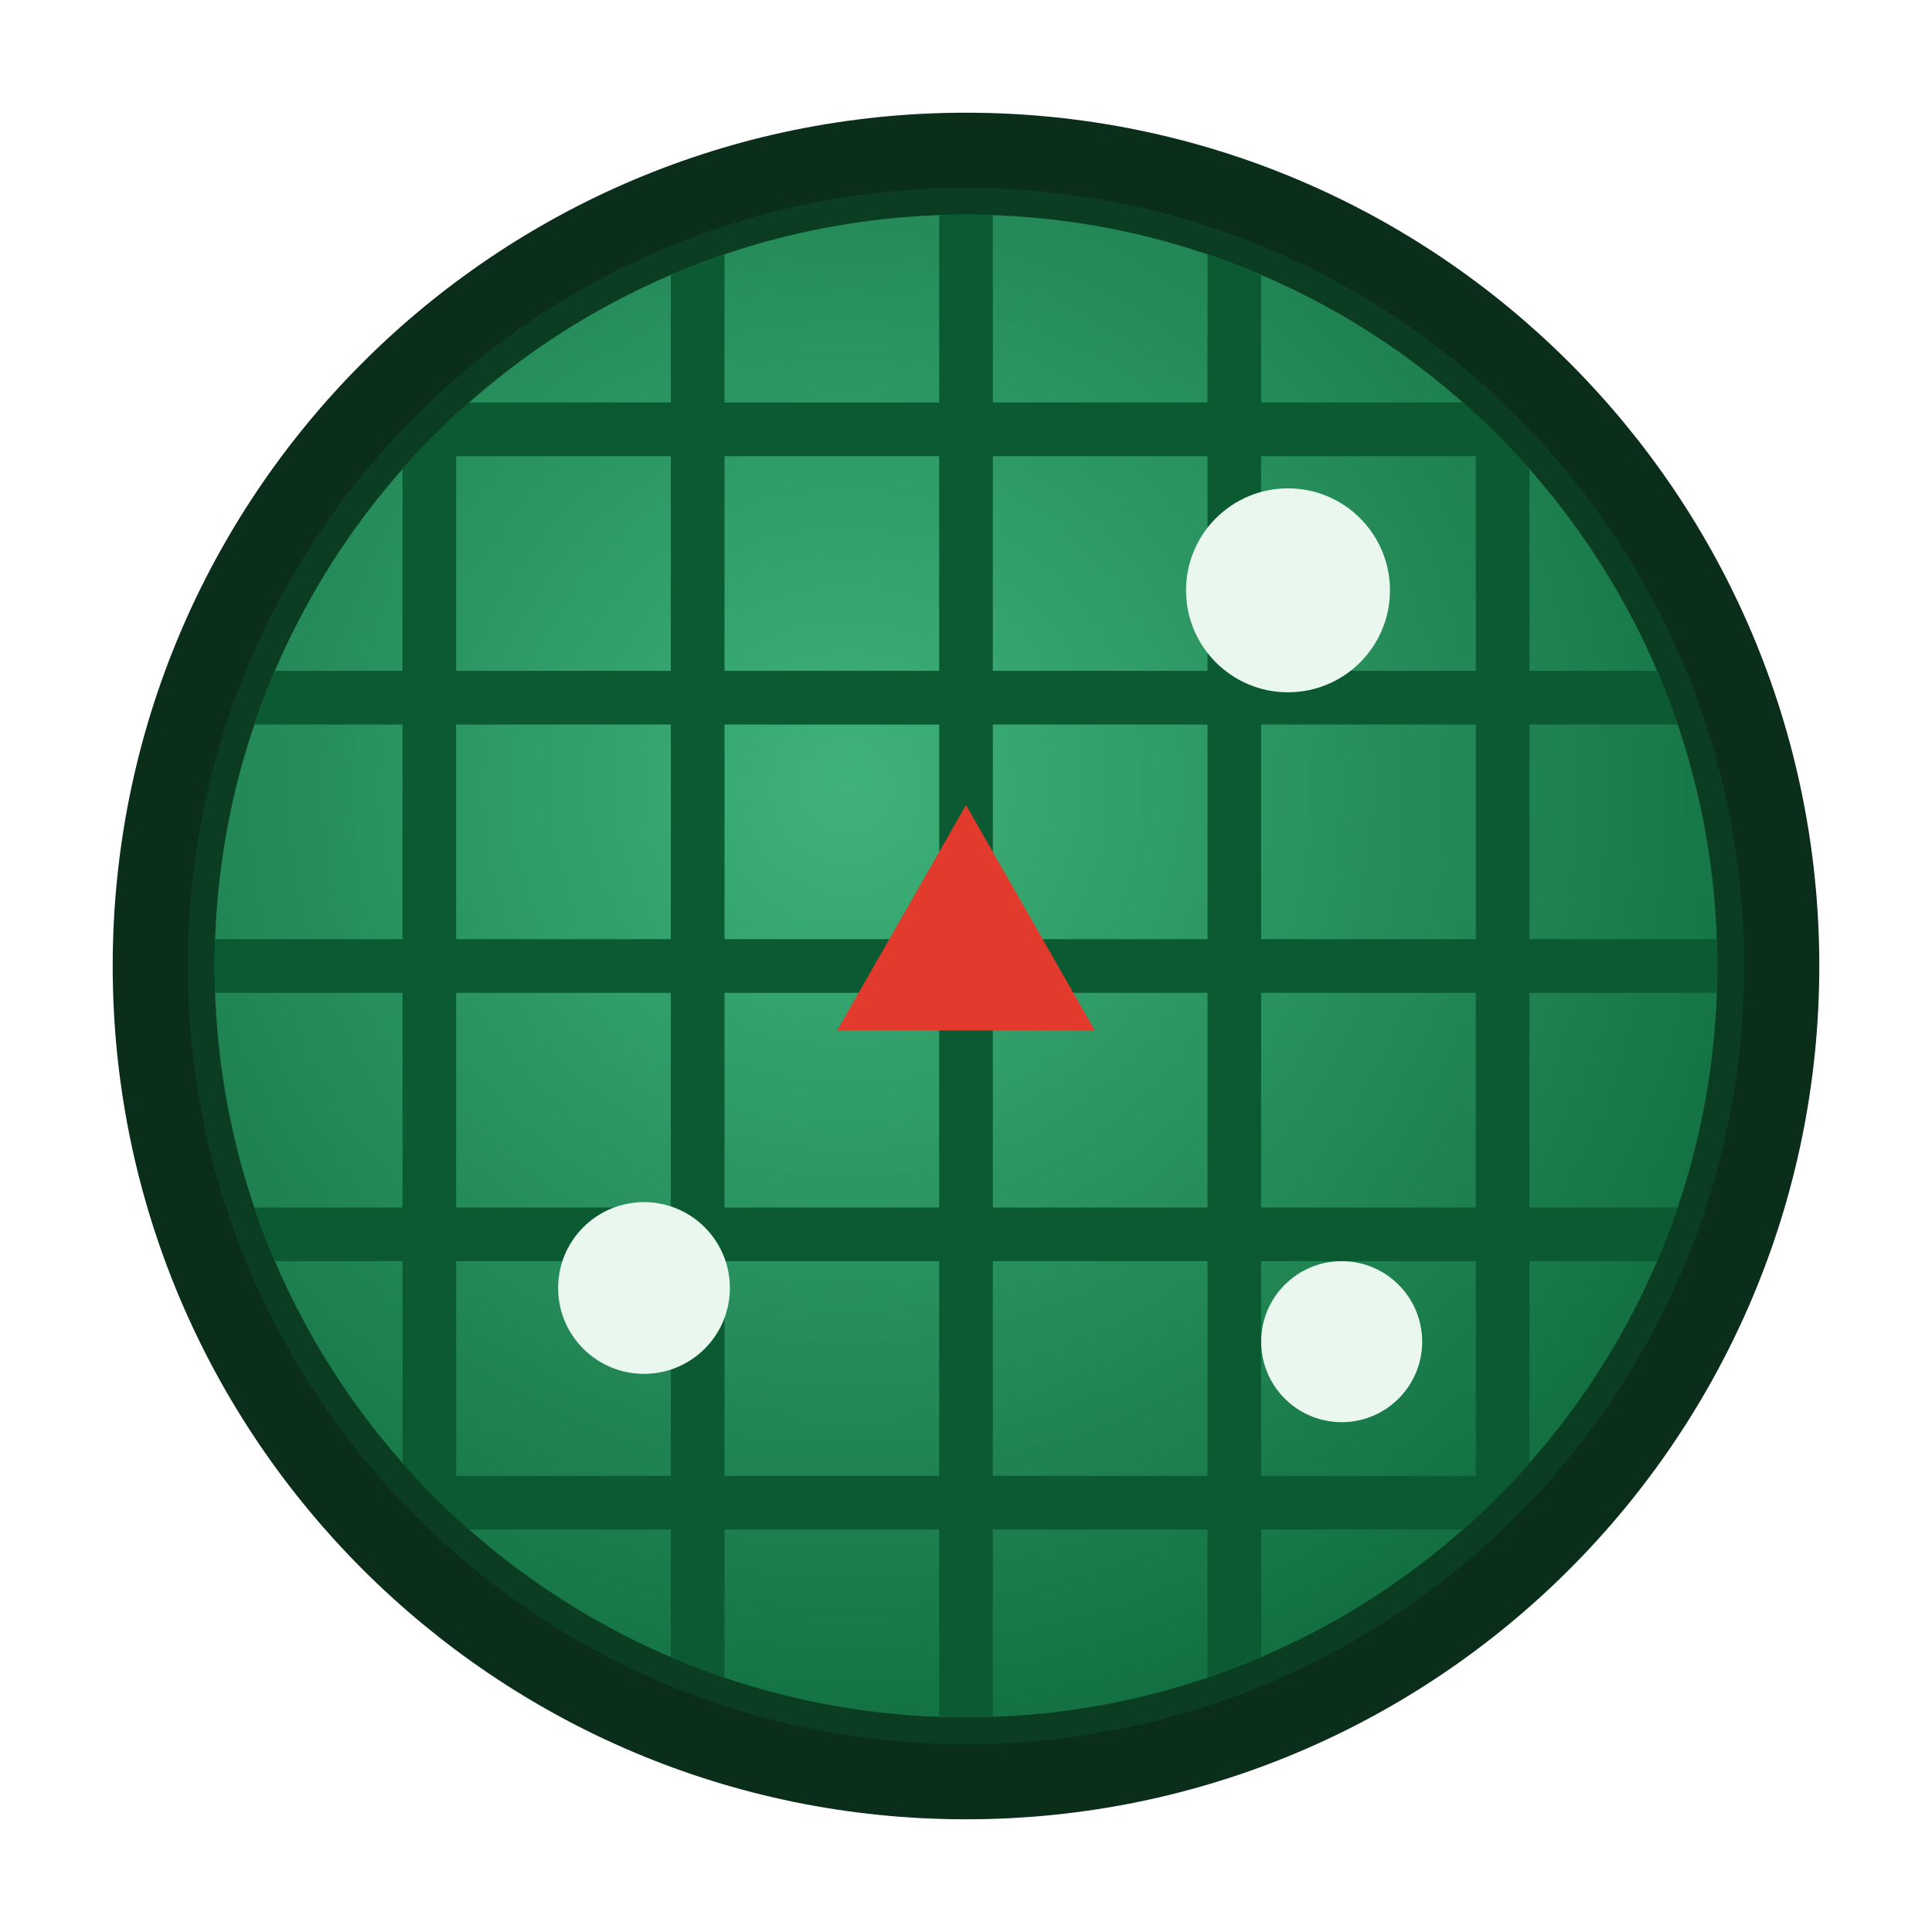
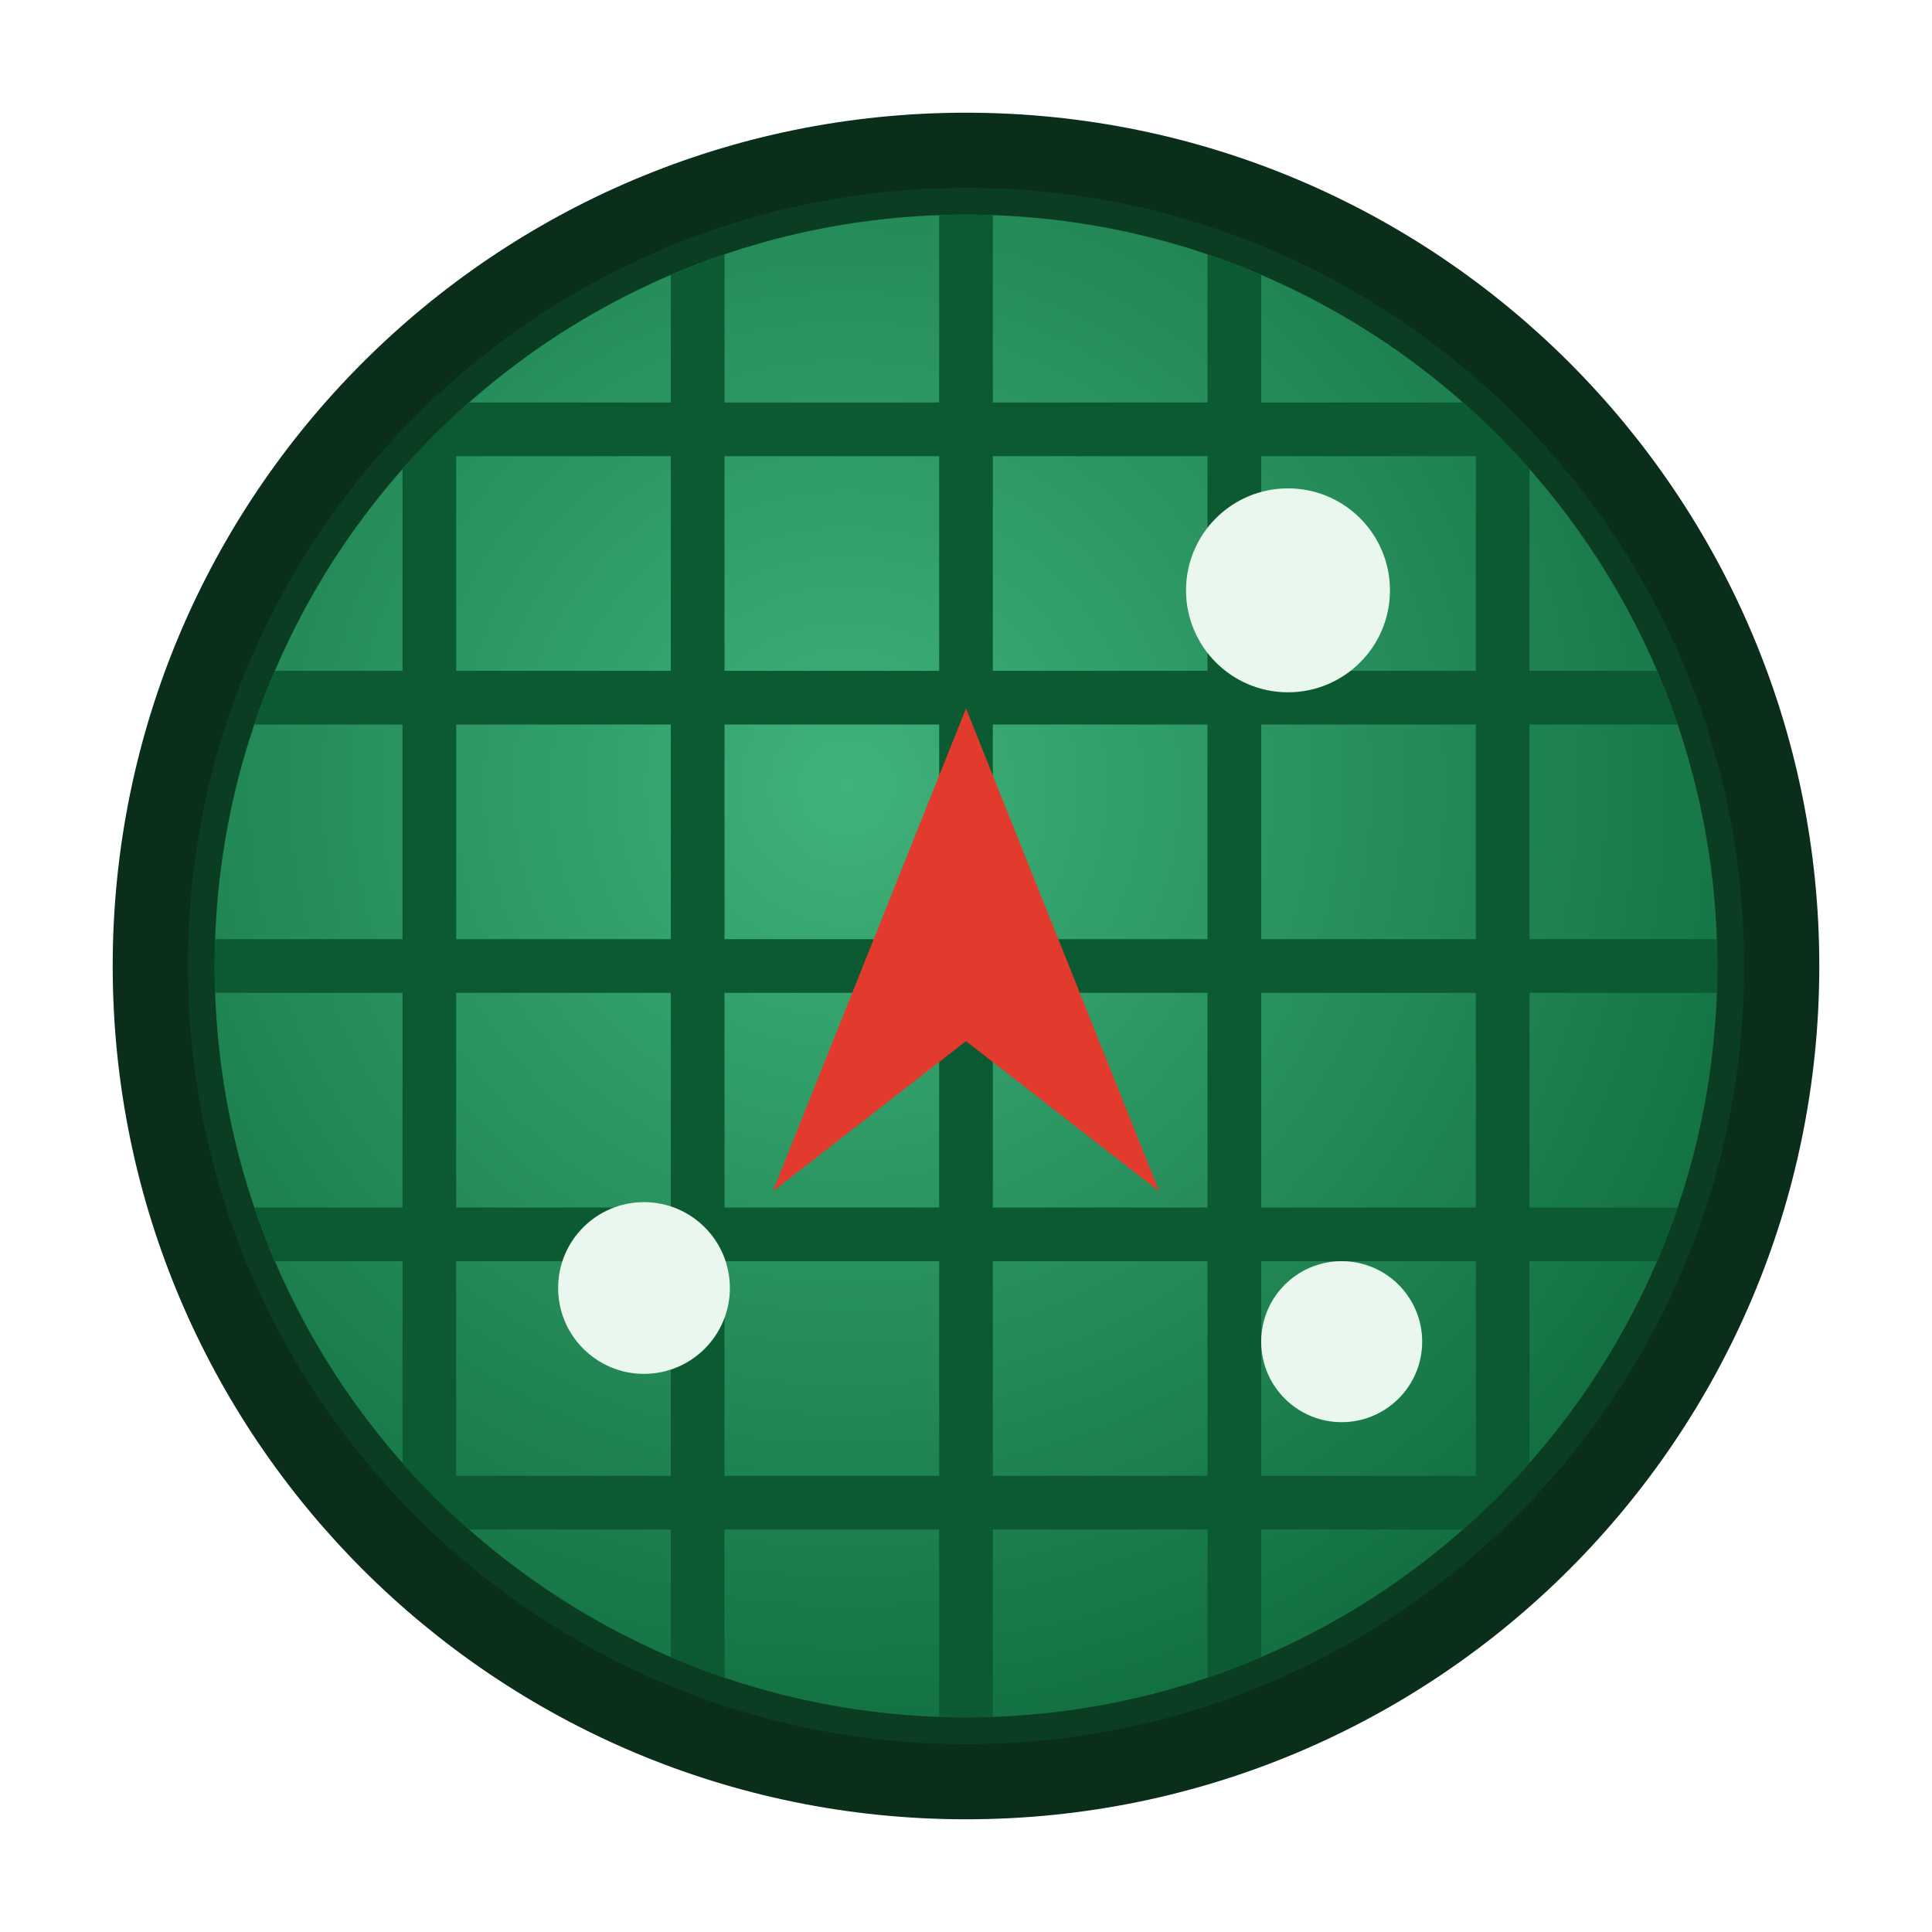
<svg xmlns="http://www.w3.org/2000/svg" width="36" height="36" viewBox="0 0 36 36" fill="none">
  <defs>
    <radialGradient id="rg1" cx="42%" cy="38%" r="70%">
      <stop offset="0" stop-color="#3FB27A" />
      <stop offset="1" stop-color="#0F6B3C" />
    </radialGradient>
    <clipPath id="rc1">
      <circle cx="18" cy="18" r="14" />
    </clipPath>
  </defs>
  <circle cx="18" cy="18" r="15.2" fill="#0B3D22" stroke="#0A2E1A" stroke-width="1.4" />
  <circle cx="18" cy="18" r="14" fill="url(#rg1)" />
  <g clip-path="url(#rc1)" stroke="#0C5A32" stroke-width="1">
    <path d="M8 4 V32 M13 4 V32 M18 4 V32 M23 4 V32 M28 4 V32" />
    <path d="M4 8 H32 M4 13 H32 M4 18 H32 M4 23 H32 M4 28 H32" />
  </g>
-   <path d="M18 15 L20.4 19.2 L15.6 19.2 Z" fill="#E23B2E" />
+   <path d="M18 13.2 L21.6 22.2 L18 19.4 L14.4 22.2 Z" fill="#E23B2E" />
  <circle cx="24" cy="11" r="1.9" fill="#EAF7EF" />
  <circle cx="12" cy="24" r="1.6" fill="#EAF7EF" />
  <circle cx="25" cy="25" r="1.5" fill="#EAF7EF" />
</svg>
